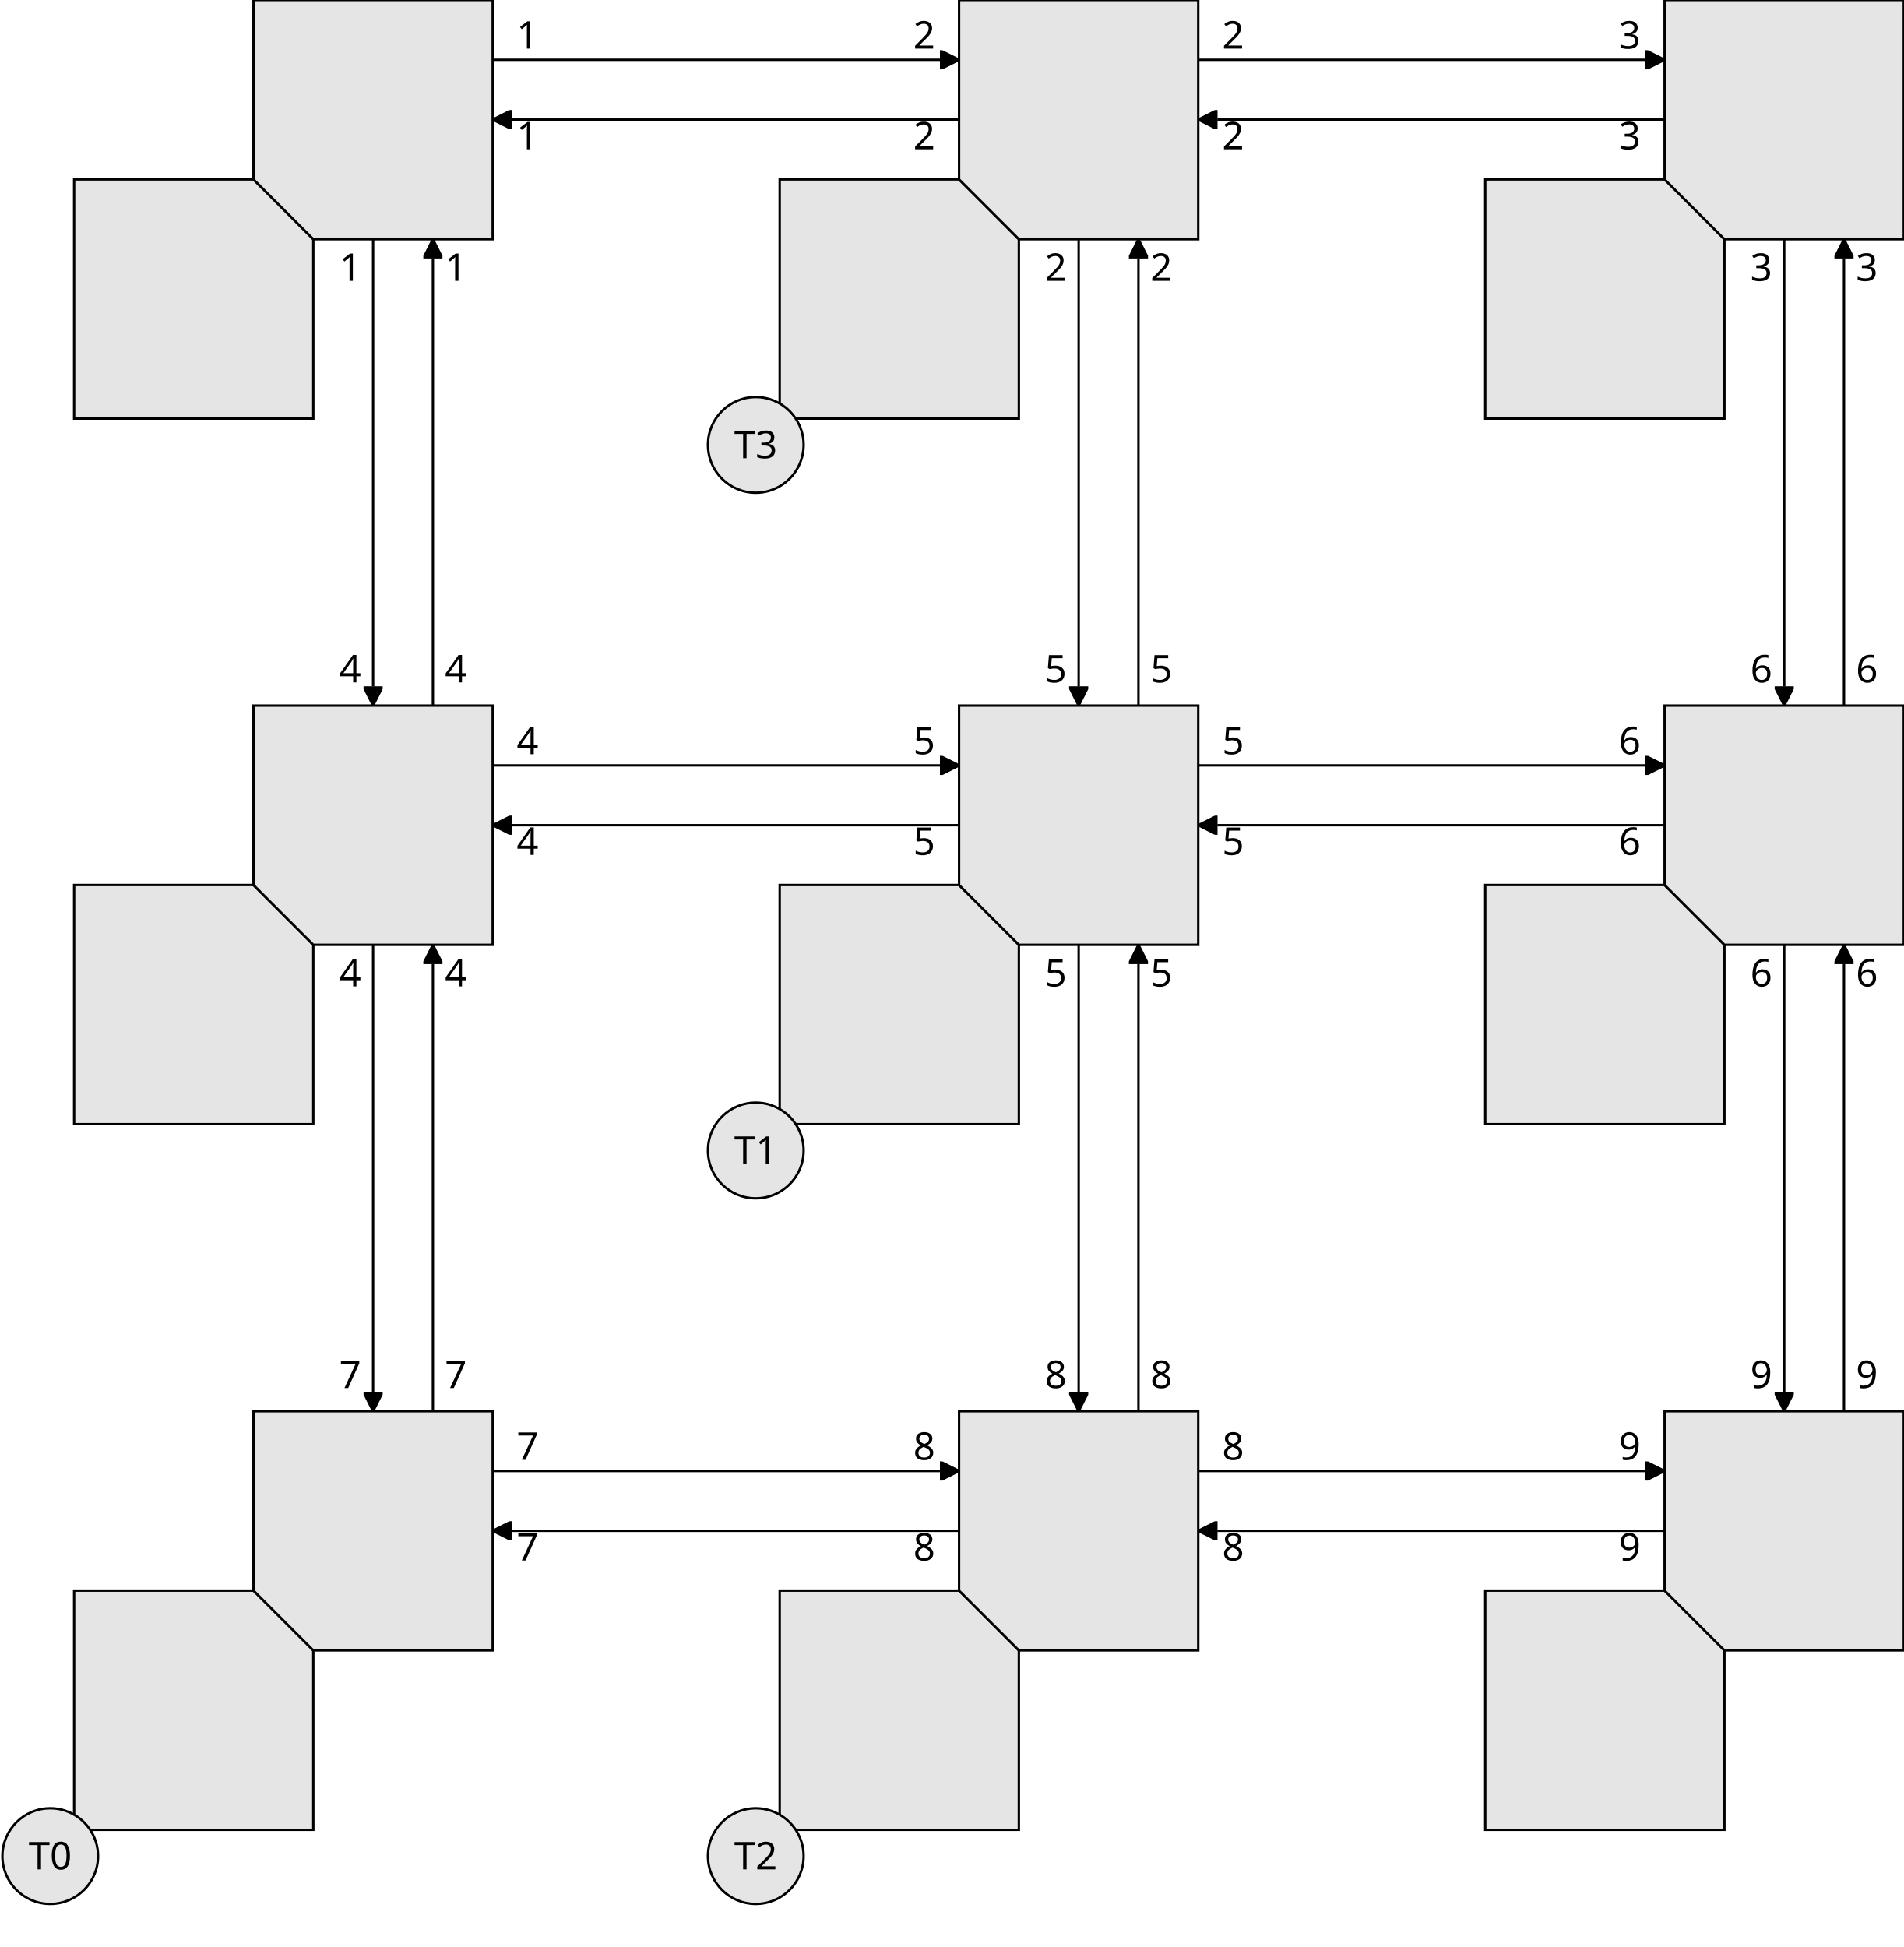
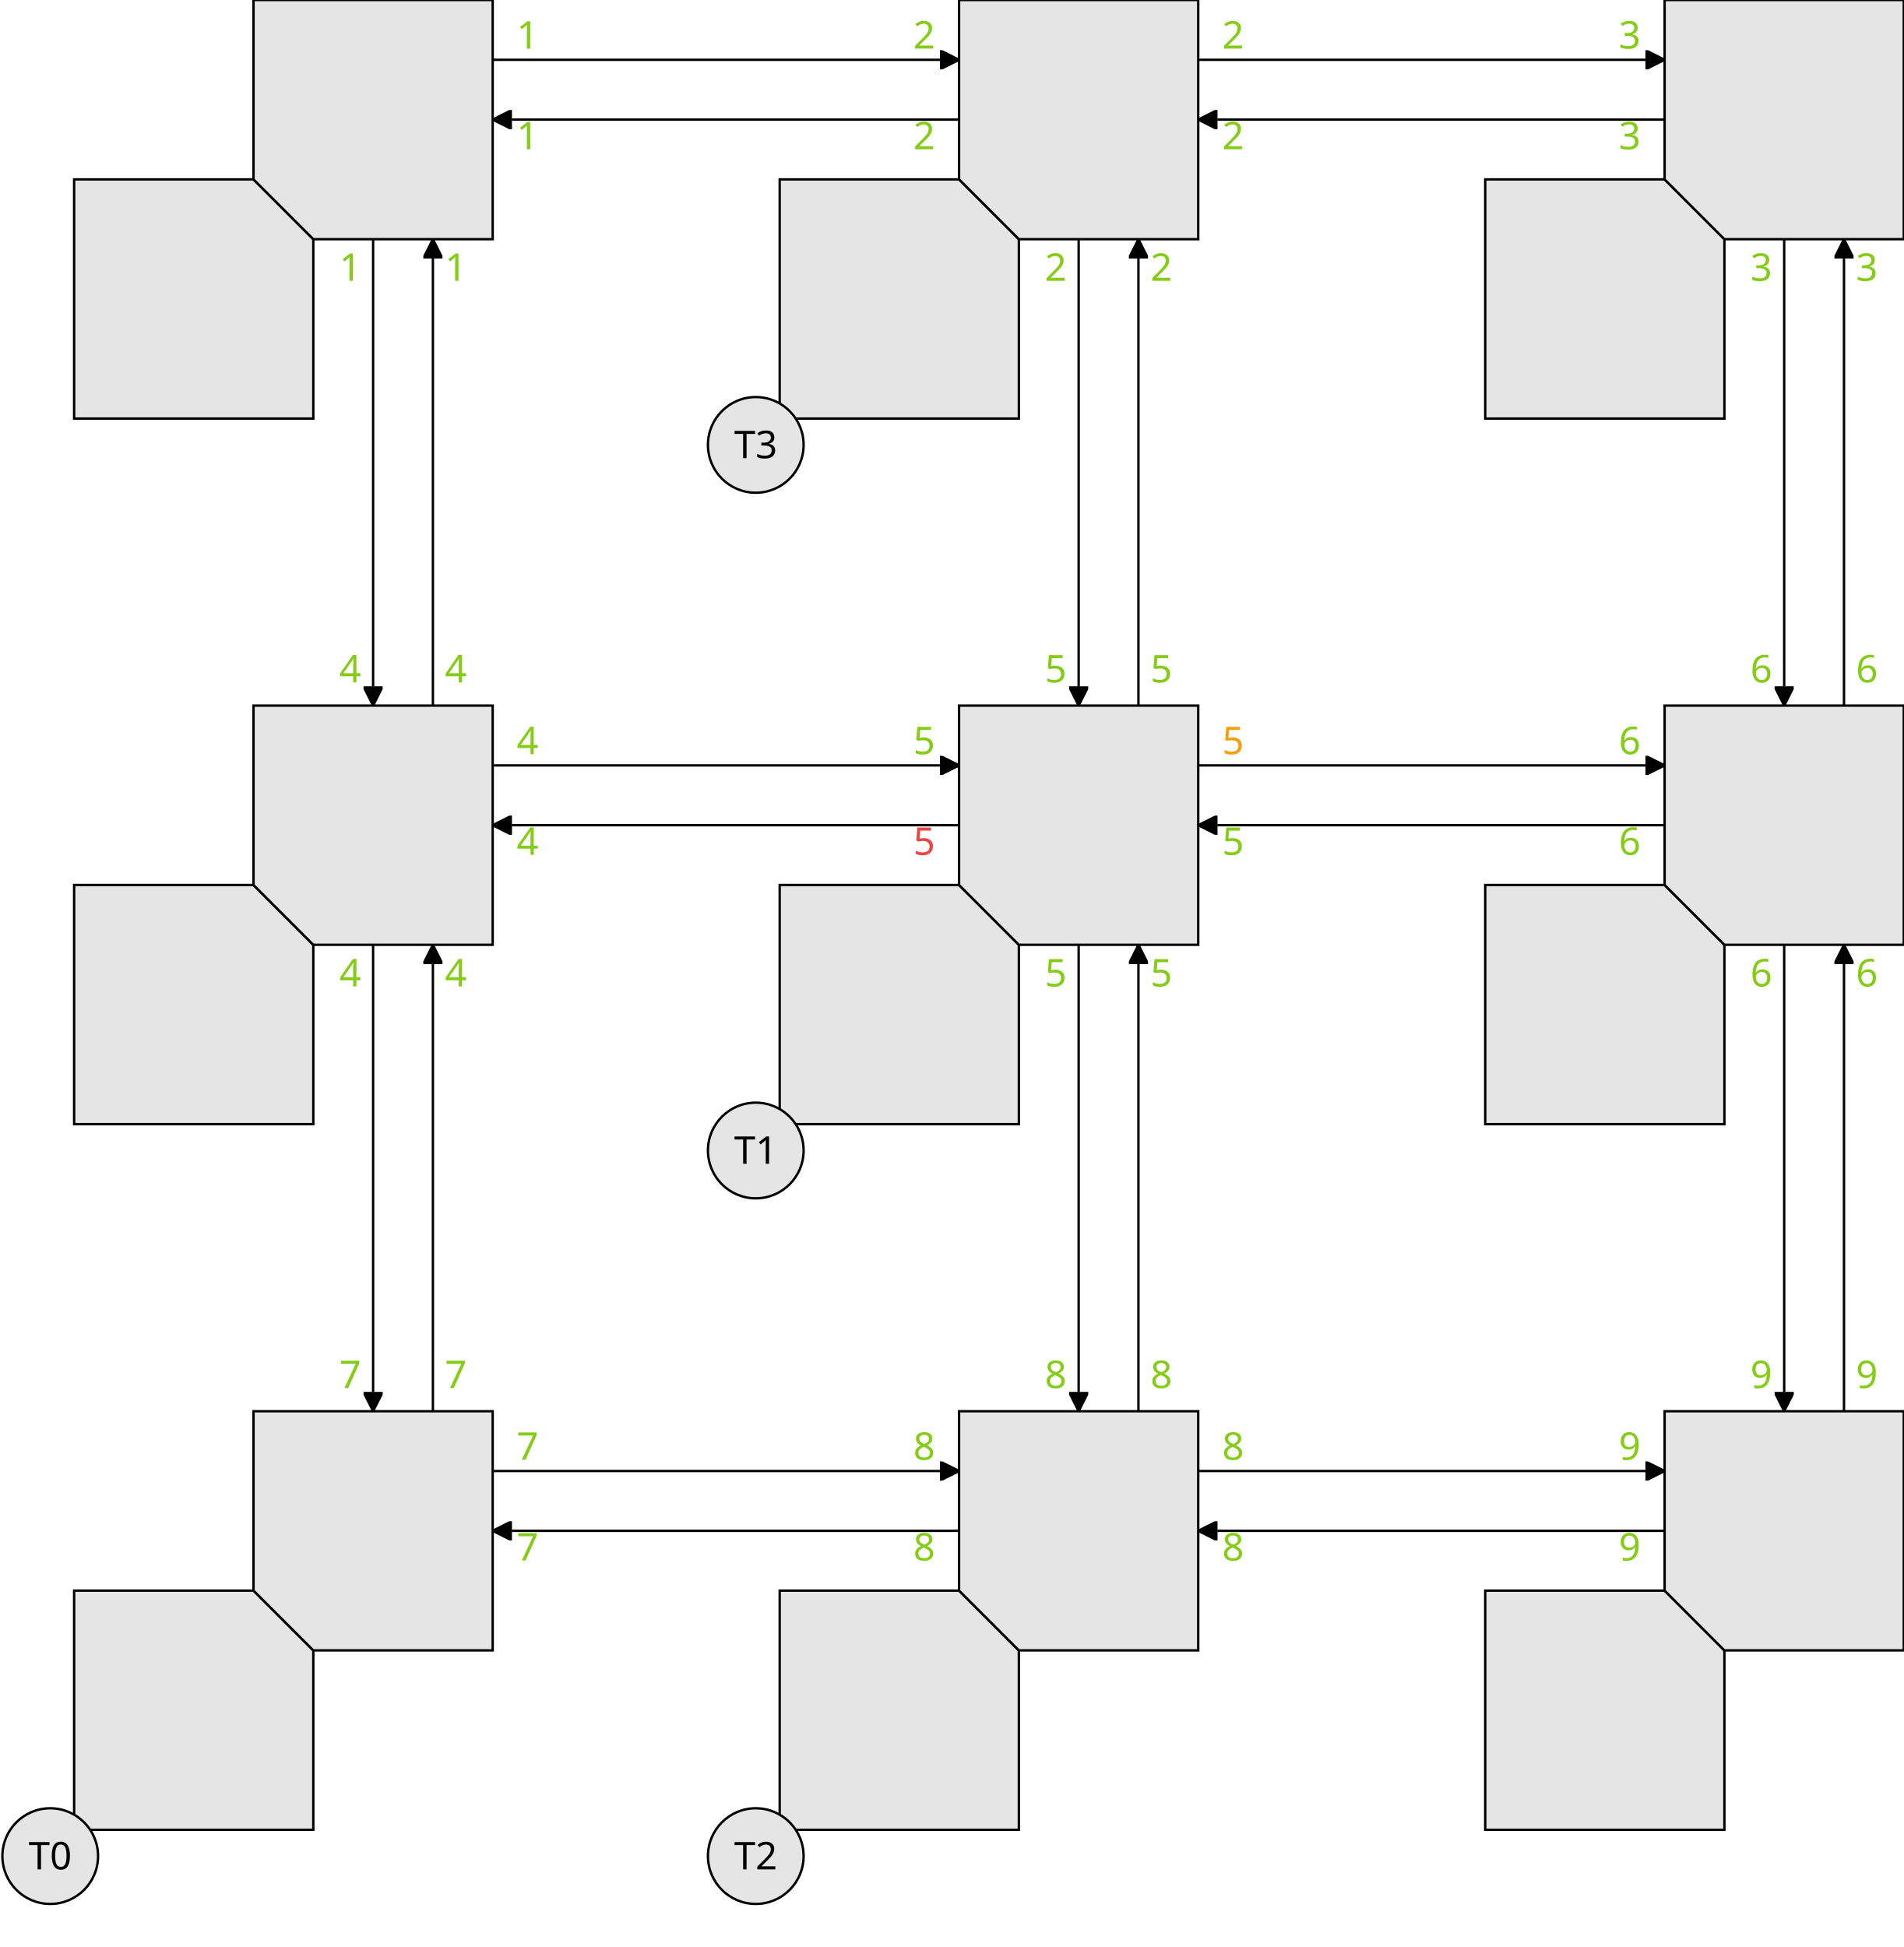
<svg xmlns="http://www.w3.org/2000/svg" preserveAspectRation="xMidYMid meet" class="w-full max-h-full" viewBox="0 0 796 814">
  <defs>
    <marker id="arrowHead" orient="auto" markerWidth="8" markerHeight="8" refY="4">
      <path d="M0,0 M0,0 V8 L8,4 Z" fill="black" fill-rule="evenodd" stroke="black" stroke-linecap="butt" stroke-width="1" />
    </marker>
    <filter x="0" y="0" width="1" height="1" id="textBackground">
      <feFlood flood-color="#e5e5e5" />
      <feComposite in="SourceGraphic" operator="or" />
    </filter>
  </defs>
  <style>.baseFill{fill: #e5e5e5;}</style>
  <g id="mainGroup">
    <g>
      <g id="0">
        <path id="c0" d="M31,75 l0,100 l100,0 l0,-75 l-25,-25 l-75,0 Z" class="baseFill" fill-rule="evenodd" stroke="black" stroke-linecap="butt" stroke-width="1" />
        <path id="r0" d="M106,75 l0,-75 l100,0 l0,100 l-75,0 Z" class="baseFill" fill-rule="evenodd" stroke="black" stroke-linecap="butt" stroke-width="1" />
      </g>
      <g id="1">
        <path id="c1" d="M326,75 l0,100 l100,0 l0,-75 l-25,-25 l-75,0 Z" class="baseFill" fill-rule="evenodd" stroke="black" stroke-linecap="butt" stroke-width="1" />
        <path id="r1" d="M401,75 l0,-75 l100,0 l0,100 l-75,0 Z" class="baseFill" fill-rule="evenodd" stroke="black" stroke-linecap="butt" stroke-width="1" />
        <g>
          <circle cx="316" cy="186" r="20" fill="#e5e5e5" stroke="black" stroke-width="1" />
          <text x="316" y="186" font-size="16px" font-family="Roboto Mono" text-anchor="middle" dominant-baseline="middle" fill="black">T3</text>
        </g>
      </g>
      <g id="2">
        <path id="c2" d="M621,75 l0,100 l100,0 l0,-75 l-25,-25 l-75,0 Z" class="baseFill" fill-rule="evenodd" stroke="black" stroke-linecap="butt" stroke-width="1" />
        <path id="r2" d="M696,75 l0,-75 l100,0 l0,100 l-75,0 Z" class="baseFill" fill-rule="evenodd" stroke="black" stroke-linecap="butt" stroke-width="1" />
      </g>
      <g id="3">
        <path id="c3" d="M31,370 l0,100 l100,0 l0,-75 l-25,-25 l-75,0 Z" class="baseFill" fill-rule="evenodd" stroke="black" stroke-linecap="butt" stroke-width="1" />
        <path id="r3" d="M106,370 l0,-75 l100,0 l0,100 l-75,0 Z" class="baseFill" fill-rule="evenodd" stroke="black" stroke-linecap="butt" stroke-width="1" />
      </g>
      <g id="4">
        <path id="c4" d="M326,370 l0,100 l100,0 l0,-75 l-25,-25 l-75,0 Z" class="baseFill" fill-rule="evenodd" stroke="black" stroke-linecap="butt" stroke-width="1" />
        <path id="r4" d="M401,370 l0,-75 l100,0 l0,100 l-75,0 Z" class="baseFill" fill-rule="evenodd" stroke="black" stroke-linecap="butt" stroke-width="1" />
        <g>
          <circle cx="316" cy="481" r="20" fill="#e5e5e5" stroke="black" stroke-width="1" />
          <text x="316" y="481" font-size="16px" font-family="Roboto Mono" text-anchor="middle" dominant-baseline="middle" fill="black">T1</text>
        </g>
      </g>
      <g id="5">
        <path id="c5" d="M621,370 l0,100 l100,0 l0,-75 l-25,-25 l-75,0 Z" class="baseFill" fill-rule="evenodd" stroke="black" stroke-linecap="butt" stroke-width="1" />
        <path id="r5" d="M696,370 l0,-75 l100,0 l0,100 l-75,0 Z" class="baseFill" fill-rule="evenodd" stroke="black" stroke-linecap="butt" stroke-width="1" />
      </g>
      <g id="6">
        <path id="c6" d="M31,665 l0,100 l100,0 l0,-75 l-25,-25 l-75,0 Z" class="baseFill" fill-rule="evenodd" stroke="black" stroke-linecap="butt" stroke-width="1" />
        <path id="r6" d="M106,665 l0,-75 l100,0 l0,100 l-75,0 Z" class="baseFill" fill-rule="evenodd" stroke="black" stroke-linecap="butt" stroke-width="1" />
        <g>
          <circle cx="21" cy="776" r="20" fill="#e5e5e5" stroke="black" stroke-width="1" />
          <text x="21" y="776" font-size="16px" font-family="Roboto Mono" text-anchor="middle" dominant-baseline="middle" fill="black">T0</text>
        </g>
      </g>
      <g id="7">
        <path id="c7" d="M326,665 l0,100 l100,0 l0,-75 l-25,-25 l-75,0 Z" class="baseFill" fill-rule="evenodd" stroke="black" stroke-linecap="butt" stroke-width="1" />
        <path id="r7" d="M401,665 l0,-75 l100,0 l0,100 l-75,0 Z" class="baseFill" fill-rule="evenodd" stroke="black" stroke-linecap="butt" stroke-width="1" />
        <g>
          <circle cx="316" cy="776" r="20" fill="#e5e5e5" stroke="black" stroke-width="1" />
          <text x="316" y="776" font-size="16px" font-family="Roboto Mono" text-anchor="middle" dominant-baseline="middle" fill="black">T2</text>
        </g>
      </g>
      <g id="8">
        <path id="c8" d="M621,665 l0,100 l100,0 l0,-75 l-25,-25 l-75,0 Z" class="baseFill" fill-rule="evenodd" stroke="black" stroke-linecap="butt" stroke-width="1" />
        <path id="r8" d="M696,665 l0,-75 l100,0 l0,100 l-75,0 Z" class="baseFill" fill-rule="evenodd" stroke="black" stroke-linecap="butt" stroke-width="1" />
      </g>
    </g>
    <g>
      <path id="0-1" d="M206,25 h187" fill-rule="evenodd" stroke="black" stroke-linecap="butt" stroke-width="1" marker-end="url(#arrowHead)" />
      <path id="0-3" d="M156,100 v187" fill-rule="evenodd" stroke="black" stroke-linecap="butt" stroke-width="1" marker-end="url(#arrowHead)" />
      <path id="1-0" d="M401,50 h-187" fill-rule="evenodd" stroke="black" stroke-linecap="butt" stroke-width="1" marker-end="url(#arrowHead)" />
      <path id="1-2" d="M501,25 h187" fill-rule="evenodd" stroke="black" stroke-linecap="butt" stroke-width="1" marker-end="url(#arrowHead)" />
      <path id="1-4" d="M451,100 v187" fill-rule="evenodd" stroke="black" stroke-linecap="butt" stroke-width="1" marker-end="url(#arrowHead)" />
      <path id="2-1" d="M696,50 h-187" fill-rule="evenodd" stroke="black" stroke-linecap="butt" stroke-width="1" marker-end="url(#arrowHead)" />
      <path id="2-5" d="M746,100 v187" fill-rule="evenodd" stroke="black" stroke-linecap="butt" stroke-width="1" marker-end="url(#arrowHead)" />
      <path id="3-0" d="M181,295 v-187" fill-rule="evenodd" stroke="black" stroke-linecap="butt" stroke-width="1" marker-end="url(#arrowHead)" />
      <path id="3-4" d="M206,320 h187" fill-rule="evenodd" stroke="black" stroke-linecap="butt" stroke-width="1" marker-end="url(#arrowHead)" />
      <path id="3-6" d="M156,395 v187" fill-rule="evenodd" stroke="black" stroke-linecap="butt" stroke-width="1" marker-end="url(#arrowHead)" />
      <path id="4-1" d="M476,295 v-187" fill-rule="evenodd" stroke="black" stroke-linecap="butt" stroke-width="1" marker-end="url(#arrowHead)" />
      <path id="4-3" d="M401,345 h-187" fill-rule="evenodd" stroke="black" stroke-linecap="butt" stroke-width="1" marker-end="url(#arrowHead)" />
      <path id="4-5" d="M501,320 h187" fill-rule="evenodd" stroke="black" stroke-linecap="butt" stroke-width="1" marker-end="url(#arrowHead)" />
      <path id="4-7" d="M451,395 v187" fill-rule="evenodd" stroke="black" stroke-linecap="butt" stroke-width="1" marker-end="url(#arrowHead)" />
      <path id="5-2" d="M771,295 v-187" fill-rule="evenodd" stroke="black" stroke-linecap="butt" stroke-width="1" marker-end="url(#arrowHead)" />
      <path id="5-4" d="M696,345 h-187" fill-rule="evenodd" stroke="black" stroke-linecap="butt" stroke-width="1" marker-end="url(#arrowHead)" />
      <path id="5-8" d="M746,395 v187" fill-rule="evenodd" stroke="black" stroke-linecap="butt" stroke-width="1" marker-end="url(#arrowHead)" />
      <path id="6-3" d="M181,590 v-187" fill-rule="evenodd" stroke="black" stroke-linecap="butt" stroke-width="1" marker-end="url(#arrowHead)" />
      <path id="6-7" d="M206,615 h187" fill-rule="evenodd" stroke="black" stroke-linecap="butt" stroke-width="1" marker-end="url(#arrowHead)" />
      <path id="7-4" d="M476,590 v-187" fill-rule="evenodd" stroke="black" stroke-linecap="butt" stroke-width="1" marker-end="url(#arrowHead)" />
      <path id="7-6" d="M401,640 h-187" fill-rule="evenodd" stroke="black" stroke-linecap="butt" stroke-width="1" marker-end="url(#arrowHead)" />
      <path id="7-8" d="M501,615 h187" fill-rule="evenodd" stroke="black" stroke-linecap="butt" stroke-width="1" marker-end="url(#arrowHead)" />
      <path id="8-5" d="M771,590 v-187" fill-rule="evenodd" stroke="black" stroke-linecap="butt" stroke-width="1" marker-end="url(#arrowHead)" />
      <path id="8-7" d="M696,640 h-187" fill-rule="evenodd" stroke="black" stroke-linecap="butt" stroke-width="1" marker-end="url(#arrowHead)" />
    </g>
    <g id="information">
      <g>
        <g clip-path="path('m0,0 l0,100 l98,0 l0,-75 l-25,-25 l-75,0 Z')" />
        <g clip-path="path('m0,0 l0,74 l25,25 l73,0 l0,-100 Z')" />
-         <text x="186" y="105" font-size="16px" font-family="Roboto Mono" text-anchor="start" dominant-baseline="text-before-edge" fill="black">1</text>
-         <text x="151" y="105" font-size="16px" font-family="Roboto Mono" text-anchor="end" dominant-baseline="text-before-edge" fill="black">1</text>
-         <text x="216" y="50" font-size="16px" font-family="Roboto Mono" text-anchor="start" dominant-baseline="text-before-edge" fill="black">1</text>
-         <text x="216" y="25" font-size="16px" font-family="Roboto Mono" text-anchor="start" dominant-baseline="text-after-edge" fill="black">1</text>
+         <text x="186" y="105" font-size="16px" font-family="Roboto Mono" text-anchor="start" dominant-baseline="text-before-edge" fill="#84cc16">1</text>
+         <text x="151" y="105" font-size="16px" font-family="Roboto Mono" text-anchor="end" dominant-baseline="text-before-edge" fill="#84cc16">1</text>
+         <text x="216" y="50" font-size="16px" font-family="Roboto Mono" text-anchor="start" dominant-baseline="text-before-edge" fill="#84cc16">1</text>
+         <text x="216" y="25" font-size="16px" font-family="Roboto Mono" text-anchor="start" dominant-baseline="text-after-edge" fill="#84cc16">1</text>
      </g>
      <g>
        <g clip-path="path('m0,0 l0,100 l98,0 l0,-75 l-25,-25 l-75,0 Z')" />
        <g clip-path="path('m0,0 l0,74 l25,25 l73,0 l0,-100 Z')" />
-         <text x="481" y="105" font-size="16px" font-family="Roboto Mono" text-anchor="start" dominant-baseline="text-before-edge" fill="black">2</text>
-         <text x="446" y="105" font-size="16px" font-family="Roboto Mono" text-anchor="end" dominant-baseline="text-before-edge" fill="black">2</text>
-         <text x="511" y="50" font-size="16px" font-family="Roboto Mono" text-anchor="start" dominant-baseline="text-before-edge" fill="black">2</text>
-         <text x="511" y="25" font-size="16px" font-family="Roboto Mono" text-anchor="start" dominant-baseline="text-after-edge" fill="black">2</text>
-         <text x="391" y="25" font-size="16px" font-family="Roboto Mono" text-anchor="end" dominant-baseline="text-after-edge" fill="black">2</text>
-         <text x="391" y="50" font-size="16px" font-family="Roboto Mono" text-anchor="end" dominant-baseline="text-before-edge" fill="black">2</text>
+         <text x="481" y="105" font-size="16px" font-family="Roboto Mono" text-anchor="start" dominant-baseline="text-before-edge" fill="#84cc16">2</text>
+         <text x="446" y="105" font-size="16px" font-family="Roboto Mono" text-anchor="end" dominant-baseline="text-before-edge" fill="#84cc16">2</text>
+         <text x="511" y="50" font-size="16px" font-family="Roboto Mono" text-anchor="start" dominant-baseline="text-before-edge" fill="#84cc16">2</text>
+         <text x="511" y="25" font-size="16px" font-family="Roboto Mono" text-anchor="start" dominant-baseline="text-after-edge" fill="#84cc16">2</text>
+         <text x="391" y="25" font-size="16px" font-family="Roboto Mono" text-anchor="end" dominant-baseline="text-after-edge" fill="#84cc16">2</text>
+         <text x="391" y="50" font-size="16px" font-family="Roboto Mono" text-anchor="end" dominant-baseline="text-before-edge" fill="#84cc16">2</text>
      </g>
      <g>
        <g clip-path="path('m0,0 l0,100 l98,0 l0,-75 l-25,-25 l-75,0 Z')" />
        <g clip-path="path('m0,0 l0,74 l25,25 l73,0 l0,-100 Z')" />
-         <text x="776" y="105" font-size="16px" font-family="Roboto Mono" text-anchor="start" dominant-baseline="text-before-edge" fill="black">3</text>
-         <text x="741" y="105" font-size="16px" font-family="Roboto Mono" text-anchor="end" dominant-baseline="text-before-edge" fill="black">3</text>
-         <text x="686" y="25" font-size="16px" font-family="Roboto Mono" text-anchor="end" dominant-baseline="text-after-edge" fill="black">3</text>
-         <text x="686" y="50" font-size="16px" font-family="Roboto Mono" text-anchor="end" dominant-baseline="text-before-edge" fill="black">3</text>
+         <text x="776" y="105" font-size="16px" font-family="Roboto Mono" text-anchor="start" dominant-baseline="text-before-edge" fill="#84cc16">3</text>
+         <text x="741" y="105" font-size="16px" font-family="Roboto Mono" text-anchor="end" dominant-baseline="text-before-edge" fill="#84cc16">3</text>
+         <text x="686" y="25" font-size="16px" font-family="Roboto Mono" text-anchor="end" dominant-baseline="text-after-edge" fill="#84cc16">3</text>
+         <text x="686" y="50" font-size="16px" font-family="Roboto Mono" text-anchor="end" dominant-baseline="text-before-edge" fill="#84cc16">3</text>
      </g>
      <g>
        <g clip-path="path('m0,0 l0,100 l98,0 l0,-75 l-25,-25 l-75,0 Z')" />
        <g clip-path="path('m0,0 l0,74 l25,25 l73,0 l0,-100 Z')" />
-         <text x="151" y="290" font-size="16px" font-family="Roboto Mono" text-anchor="end" dominant-baseline="text-after-edge" fill="black">4</text>
-         <text x="186" y="290" font-size="16px" font-family="Roboto Mono" text-anchor="start" dominant-baseline="text-after-edge" fill="black">4</text>
-         <text x="186" y="400" font-size="16px" font-family="Roboto Mono" text-anchor="start" dominant-baseline="text-before-edge" fill="black">4</text>
-         <text x="151" y="400" font-size="16px" font-family="Roboto Mono" text-anchor="end" dominant-baseline="text-before-edge" fill="black">4</text>
-         <text x="216" y="345" font-size="16px" font-family="Roboto Mono" text-anchor="start" dominant-baseline="text-before-edge" fill="black">4</text>
-         <text x="216" y="320" font-size="16px" font-family="Roboto Mono" text-anchor="start" dominant-baseline="text-after-edge" fill="black">4</text>
+         <text x="151" y="290" font-size="16px" font-family="Roboto Mono" text-anchor="end" dominant-baseline="text-after-edge" fill="#84cc16">4</text>
+         <text x="186" y="290" font-size="16px" font-family="Roboto Mono" text-anchor="start" dominant-baseline="text-after-edge" fill="#84cc16">4</text>
+         <text x="186" y="400" font-size="16px" font-family="Roboto Mono" text-anchor="start" dominant-baseline="text-before-edge" fill="#84cc16">4</text>
+         <text x="151" y="400" font-size="16px" font-family="Roboto Mono" text-anchor="end" dominant-baseline="text-before-edge" fill="#84cc16">4</text>
+         <text x="216" y="345" font-size="16px" font-family="Roboto Mono" text-anchor="start" dominant-baseline="text-before-edge" fill="#84cc16">4</text>
+         <text x="216" y="320" font-size="16px" font-family="Roboto Mono" text-anchor="start" dominant-baseline="text-after-edge" fill="#84cc16">4</text>
      </g>
      <g>
        <g clip-path="path('m0,0 l0,100 l98,0 l0,-75 l-25,-25 l-75,0 Z')" />
        <g clip-path="path('m0,0 l0,74 l25,25 l73,0 l0,-100 Z')" />
-         <text x="446" y="290" font-size="16px" font-family="Roboto Mono" text-anchor="end" dominant-baseline="text-after-edge" fill="black">5</text>
-         <text x="481" y="290" font-size="16px" font-family="Roboto Mono" text-anchor="start" dominant-baseline="text-after-edge" fill="black">5</text>
-         <text x="481" y="400" font-size="16px" font-family="Roboto Mono" text-anchor="start" dominant-baseline="text-before-edge" fill="black">5</text>
-         <text x="446" y="400" font-size="16px" font-family="Roboto Mono" text-anchor="end" dominant-baseline="text-before-edge" fill="black">5</text>
-         <text x="511" y="345" font-size="16px" font-family="Roboto Mono" text-anchor="start" dominant-baseline="text-before-edge" fill="black">5</text>
-         <text x="511" y="320" font-size="16px" font-family="Roboto Mono" text-anchor="start" dominant-baseline="text-after-edge" fill="black">5</text>
-         <text x="391" y="320" font-size="16px" font-family="Roboto Mono" text-anchor="end" dominant-baseline="text-after-edge" fill="black">5</text>
-         <text x="391" y="345" font-size="16px" font-family="Roboto Mono" text-anchor="end" dominant-baseline="text-before-edge" fill="black">5</text>
+         <text x="446" y="290" font-size="16px" font-family="Roboto Mono" text-anchor="end" dominant-baseline="text-after-edge" fill="#84cc16">5</text>
+         <text x="481" y="290" font-size="16px" font-family="Roboto Mono" text-anchor="start" dominant-baseline="text-after-edge" fill="#84cc16">5</text>
+         <text x="481" y="400" font-size="16px" font-family="Roboto Mono" text-anchor="start" dominant-baseline="text-before-edge" fill="#84cc16">5</text>
+         <text x="446" y="400" font-size="16px" font-family="Roboto Mono" text-anchor="end" dominant-baseline="text-before-edge" fill="#84cc16">5</text>
+         <text x="511" y="345" font-size="16px" font-family="Roboto Mono" text-anchor="start" dominant-baseline="text-before-edge" fill="#84cc16">5</text>
+         <text x="511" y="320" font-size="16px" font-family="Roboto Mono" text-anchor="start" dominant-baseline="text-after-edge" fill="#f59e0b">5</text>
+         <text x="391" y="320" font-size="16px" font-family="Roboto Mono" text-anchor="end" dominant-baseline="text-after-edge" fill="#84cc16">5</text>
+         <text x="391" y="345" font-size="16px" font-family="Roboto Mono" text-anchor="end" dominant-baseline="text-before-edge" fill="#ef4444">5</text>
      </g>
      <g>
        <g clip-path="path('m0,0 l0,100 l98,0 l0,-75 l-25,-25 l-75,0 Z')" />
        <g clip-path="path('m0,0 l0,74 l25,25 l73,0 l0,-100 Z')" />
-         <text x="741" y="290" font-size="16px" font-family="Roboto Mono" text-anchor="end" dominant-baseline="text-after-edge" fill="black">6</text>
-         <text x="776" y="290" font-size="16px" font-family="Roboto Mono" text-anchor="start" dominant-baseline="text-after-edge" fill="black">6</text>
-         <text x="776" y="400" font-size="16px" font-family="Roboto Mono" text-anchor="start" dominant-baseline="text-before-edge" fill="black">6</text>
-         <text x="741" y="400" font-size="16px" font-family="Roboto Mono" text-anchor="end" dominant-baseline="text-before-edge" fill="black">6</text>
-         <text x="686" y="320" font-size="16px" font-family="Roboto Mono" text-anchor="end" dominant-baseline="text-after-edge" fill="black">6</text>
-         <text x="686" y="345" font-size="16px" font-family="Roboto Mono" text-anchor="end" dominant-baseline="text-before-edge" fill="black">6</text>
+         <text x="741" y="290" font-size="16px" font-family="Roboto Mono" text-anchor="end" dominant-baseline="text-after-edge" fill="#84cc16">6</text>
+         <text x="776" y="290" font-size="16px" font-family="Roboto Mono" text-anchor="start" dominant-baseline="text-after-edge" fill="#84cc16">6</text>
+         <text x="776" y="400" font-size="16px" font-family="Roboto Mono" text-anchor="start" dominant-baseline="text-before-edge" fill="#84cc16">6</text>
+         <text x="741" y="400" font-size="16px" font-family="Roboto Mono" text-anchor="end" dominant-baseline="text-before-edge" fill="#84cc16">6</text>
+         <text x="686" y="320" font-size="16px" font-family="Roboto Mono" text-anchor="end" dominant-baseline="text-after-edge" fill="#84cc16">6</text>
+         <text x="686" y="345" font-size="16px" font-family="Roboto Mono" text-anchor="end" dominant-baseline="text-before-edge" fill="#84cc16">6</text>
      </g>
      <g>
        <g clip-path="path('m0,0 l0,100 l98,0 l0,-75 l-25,-25 l-75,0 Z')" />
        <g clip-path="path('m0,0 l0,74 l25,25 l73,0 l0,-100 Z')" />
-         <text x="151" y="585" font-size="16px" font-family="Roboto Mono" text-anchor="end" dominant-baseline="text-after-edge" fill="black">7</text>
-         <text x="186" y="585" font-size="16px" font-family="Roboto Mono" text-anchor="start" dominant-baseline="text-after-edge" fill="black">7</text>
-         <text x="216" y="640" font-size="16px" font-family="Roboto Mono" text-anchor="start" dominant-baseline="text-before-edge" fill="black">7</text>
-         <text x="216" y="615" font-size="16px" font-family="Roboto Mono" text-anchor="start" dominant-baseline="text-after-edge" fill="black">7</text>
+         <text x="151" y="585" font-size="16px" font-family="Roboto Mono" text-anchor="end" dominant-baseline="text-after-edge" fill="#84cc16">7</text>
+         <text x="186" y="585" font-size="16px" font-family="Roboto Mono" text-anchor="start" dominant-baseline="text-after-edge" fill="#84cc16">7</text>
+         <text x="216" y="640" font-size="16px" font-family="Roboto Mono" text-anchor="start" dominant-baseline="text-before-edge" fill="#84cc16">7</text>
+         <text x="216" y="615" font-size="16px" font-family="Roboto Mono" text-anchor="start" dominant-baseline="text-after-edge" fill="#84cc16">7</text>
      </g>
      <g>
        <g clip-path="path('m0,0 l0,100 l98,0 l0,-75 l-25,-25 l-75,0 Z')" />
        <g clip-path="path('m0,0 l0,74 l25,25 l73,0 l0,-100 Z')" />
-         <text x="446" y="585" font-size="16px" font-family="Roboto Mono" text-anchor="end" dominant-baseline="text-after-edge" fill="black">8</text>
-         <text x="481" y="585" font-size="16px" font-family="Roboto Mono" text-anchor="start" dominant-baseline="text-after-edge" fill="black">8</text>
-         <text x="511" y="640" font-size="16px" font-family="Roboto Mono" text-anchor="start" dominant-baseline="text-before-edge" fill="black">8</text>
-         <text x="511" y="615" font-size="16px" font-family="Roboto Mono" text-anchor="start" dominant-baseline="text-after-edge" fill="black">8</text>
-         <text x="391" y="615" font-size="16px" font-family="Roboto Mono" text-anchor="end" dominant-baseline="text-after-edge" fill="black">8</text>
-         <text x="391" y="640" font-size="16px" font-family="Roboto Mono" text-anchor="end" dominant-baseline="text-before-edge" fill="black">8</text>
+         <text x="446" y="585" font-size="16px" font-family="Roboto Mono" text-anchor="end" dominant-baseline="text-after-edge" fill="#84cc16">8</text>
+         <text x="481" y="585" font-size="16px" font-family="Roboto Mono" text-anchor="start" dominant-baseline="text-after-edge" fill="#84cc16">8</text>
+         <text x="511" y="640" font-size="16px" font-family="Roboto Mono" text-anchor="start" dominant-baseline="text-before-edge" fill="#84cc16">8</text>
+         <text x="511" y="615" font-size="16px" font-family="Roboto Mono" text-anchor="start" dominant-baseline="text-after-edge" fill="#84cc16">8</text>
+         <text x="391" y="615" font-size="16px" font-family="Roboto Mono" text-anchor="end" dominant-baseline="text-after-edge" fill="#84cc16">8</text>
+         <text x="391" y="640" font-size="16px" font-family="Roboto Mono" text-anchor="end" dominant-baseline="text-before-edge" fill="#84cc16">8</text>
      </g>
      <g>
        <g clip-path="path('m0,0 l0,100 l98,0 l0,-75 l-25,-25 l-75,0 Z')" />
        <g clip-path="path('m0,0 l0,74 l25,25 l73,0 l0,-100 Z')" />
-         <text x="741" y="585" font-size="16px" font-family="Roboto Mono" text-anchor="end" dominant-baseline="text-after-edge" fill="black">9</text>
-         <text x="776" y="585" font-size="16px" font-family="Roboto Mono" text-anchor="start" dominant-baseline="text-after-edge" fill="black">9</text>
-         <text x="686" y="615" font-size="16px" font-family="Roboto Mono" text-anchor="end" dominant-baseline="text-after-edge" fill="black">9</text>
-         <text x="686" y="640" font-size="16px" font-family="Roboto Mono" text-anchor="end" dominant-baseline="text-before-edge" fill="black">9</text>
+         <text x="741" y="585" font-size="16px" font-family="Roboto Mono" text-anchor="end" dominant-baseline="text-after-edge" fill="#84cc16">9</text>
+         <text x="776" y="585" font-size="16px" font-family="Roboto Mono" text-anchor="start" dominant-baseline="text-after-edge" fill="#84cc16">9</text>
+         <text x="686" y="615" font-size="16px" font-family="Roboto Mono" text-anchor="end" dominant-baseline="text-after-edge" fill="#84cc16">9</text>
+         <text x="686" y="640" font-size="16px" font-family="Roboto Mono" text-anchor="end" dominant-baseline="text-before-edge" fill="#84cc16">9</text>
      </g>
    </g>
  </g>
  <rect width="100%" height="100%" fill="none" stroke="#ff0000" stroke-width="1" opacity="0" />
</svg>
